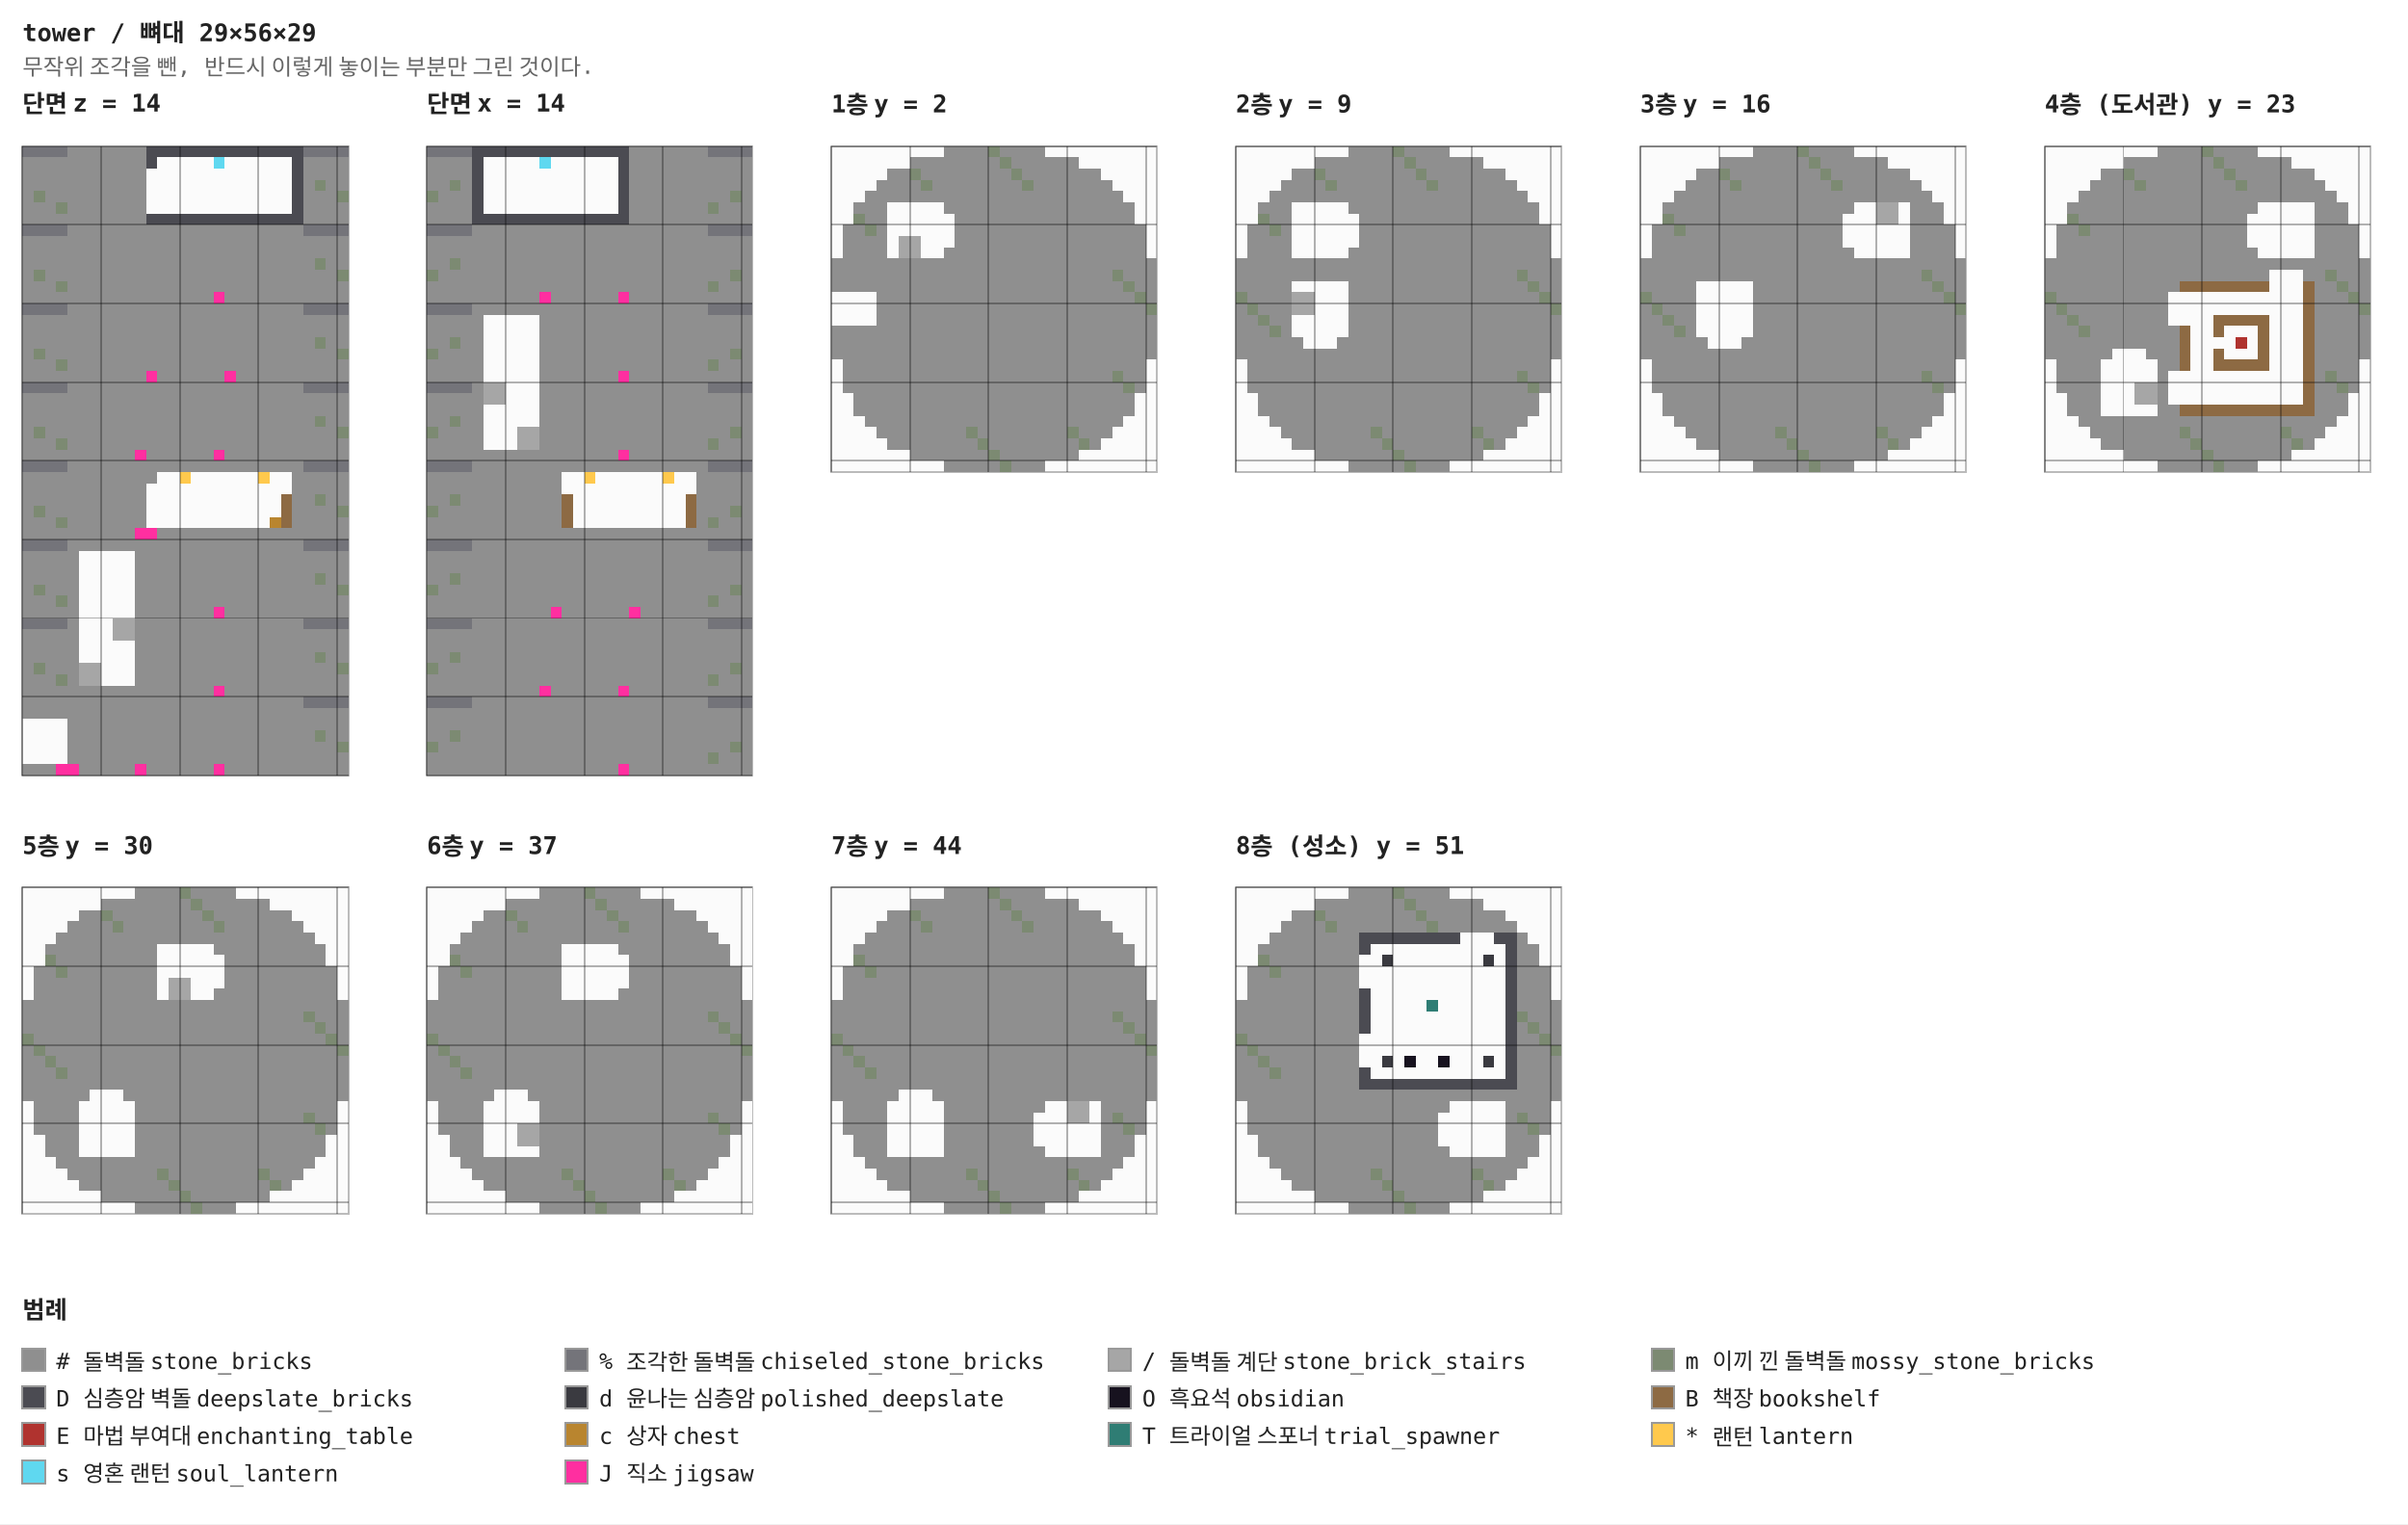
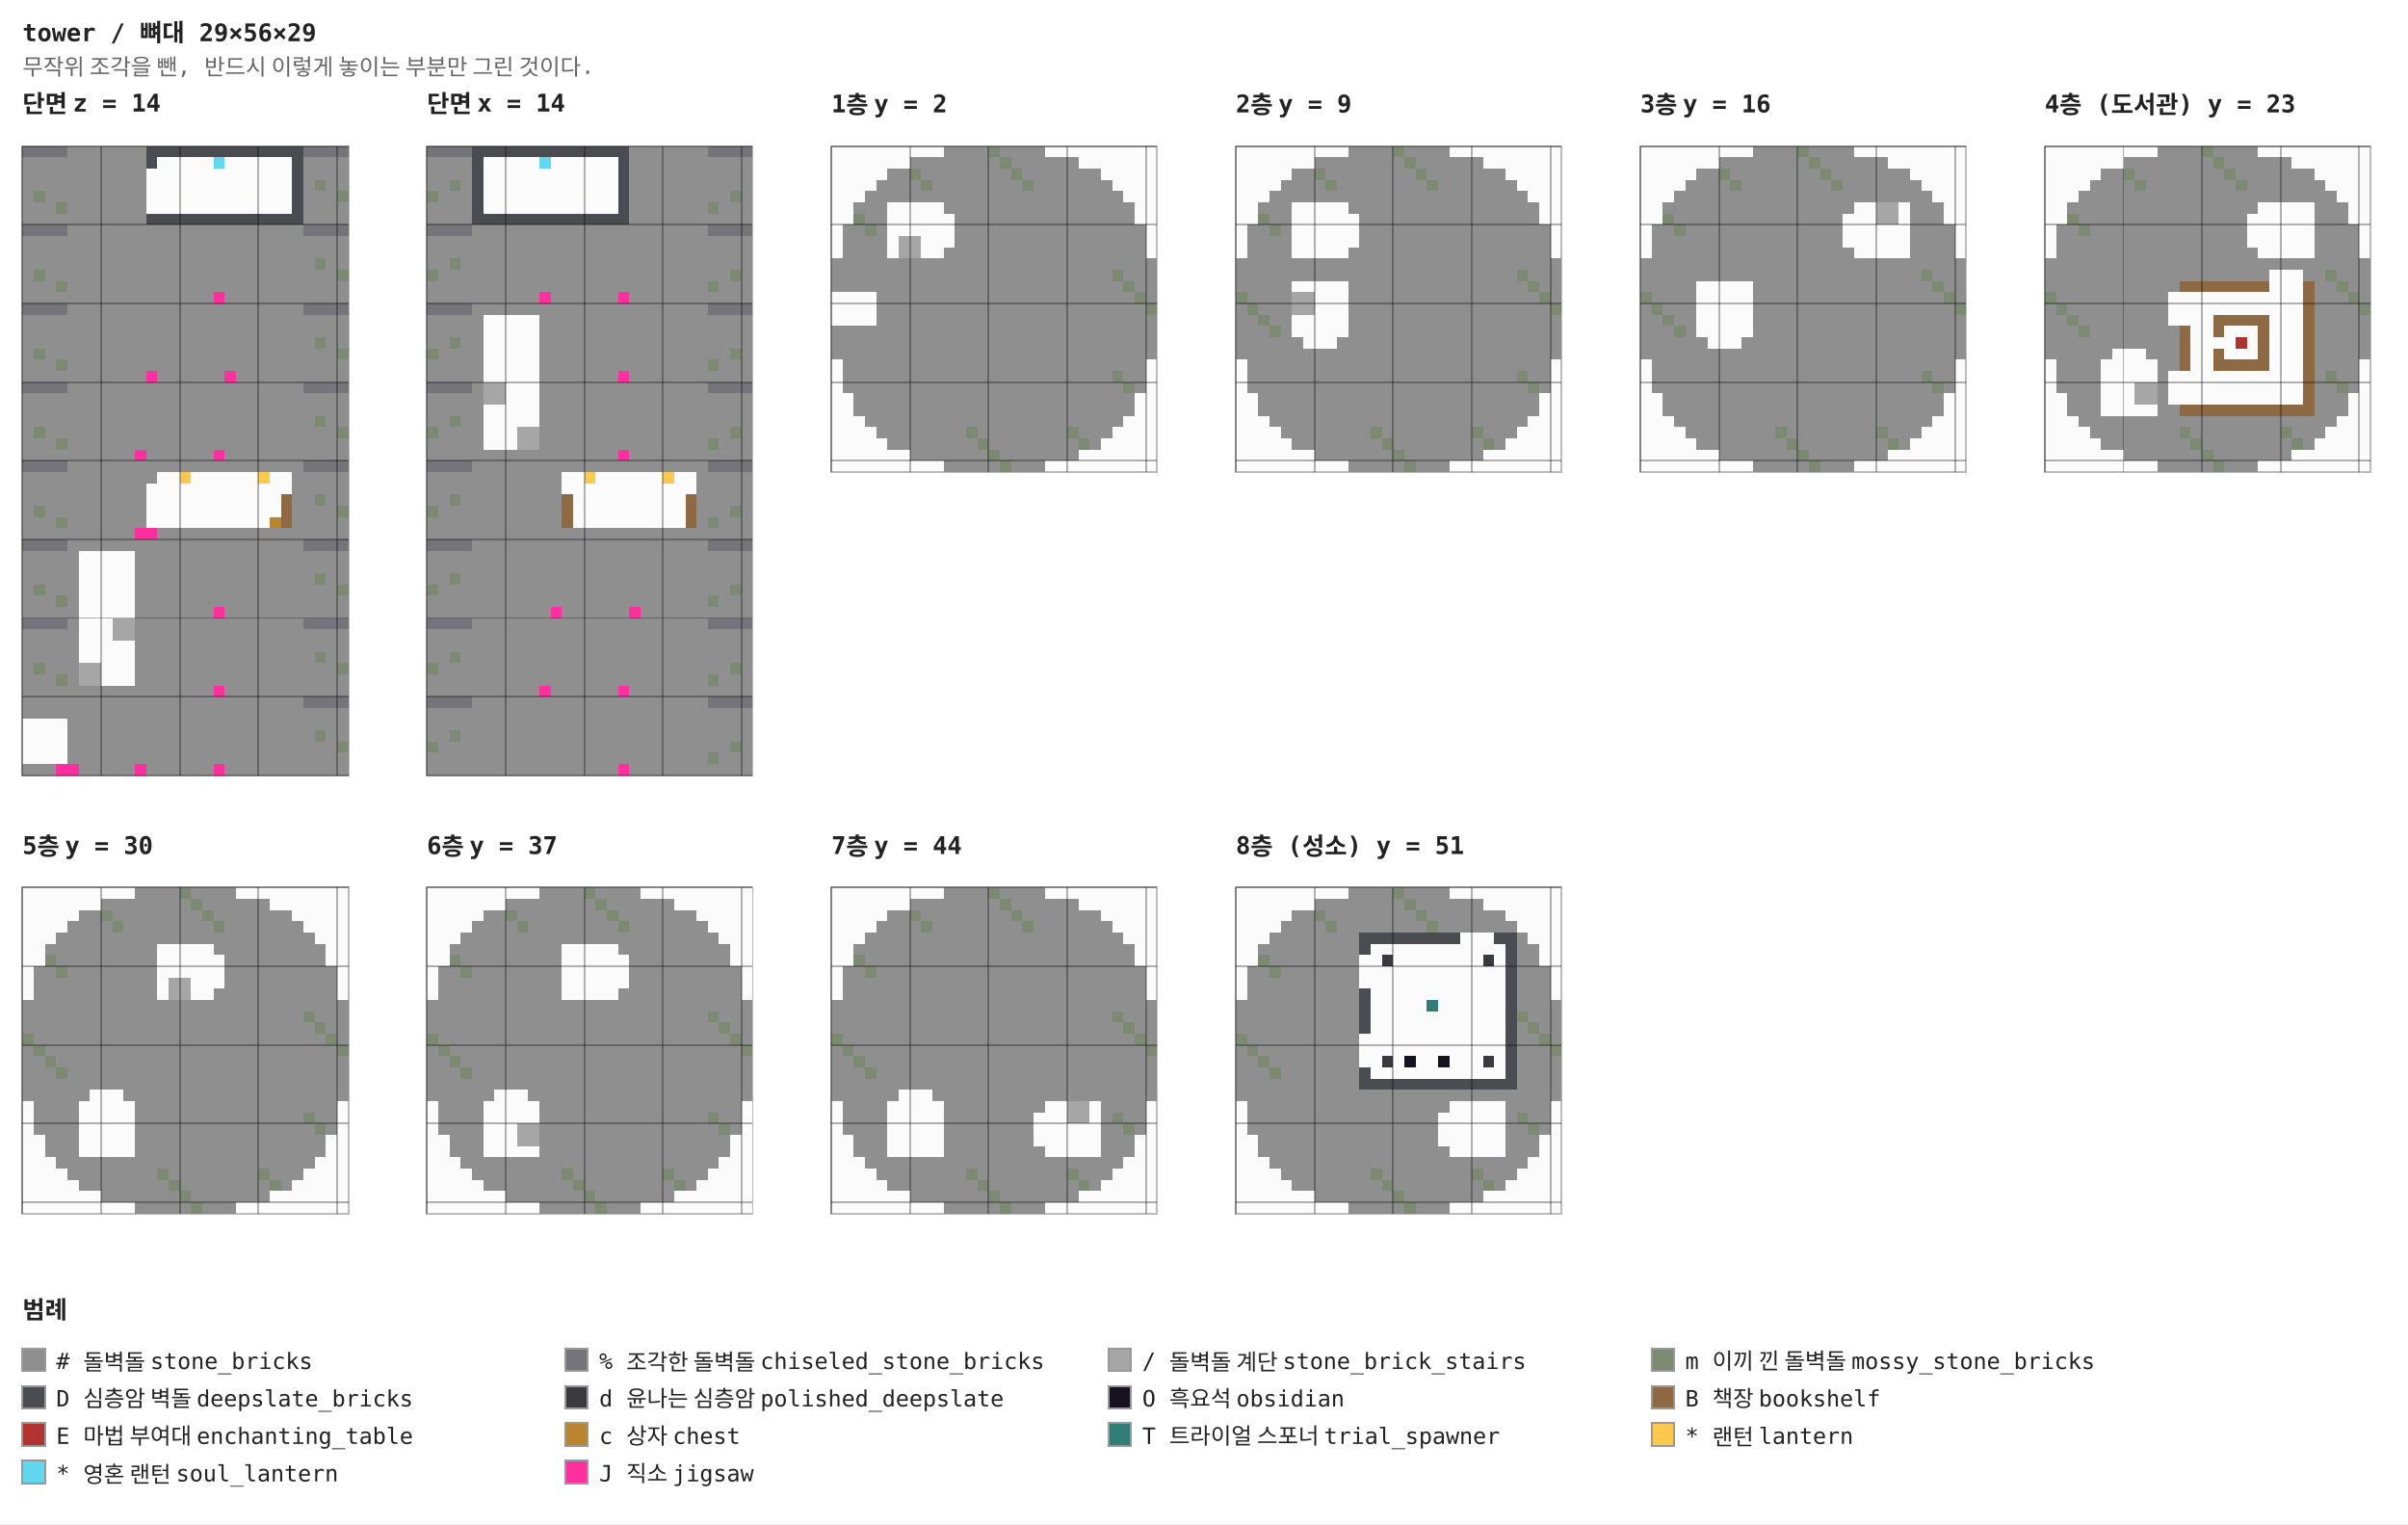
<svg xmlns="http://www.w3.org/2000/svg" width="1286" height="814" viewBox="0 0 1286 814" shape-rendering="crispEdges" font-family="Consolas,'Malgun Gothic','Noto Sans KR',monospace">
  <style>text{fill:#222;shape-rendering:auto}.cap{font-size:13px;font-weight:bold}.leg{font-size:12px}.sub{font-size:12px;fill:#666}.tick{font-size:8px;fill:#999;text-anchor:middle}.arrow{font-size:10px;fill:#fff;text-anchor:middle}.fine{stroke:#000;stroke-opacity:.07;stroke-width:1;fill:none}.grid{stroke:#000;stroke-opacity:.30;stroke-width:1}</style>
  <rect width="100%" height="100%" fill="#fff" />
  <text x="12" y="22" class="cap" font-size="16">tower / 뼈대   29×56×29</text>
  <text x="12" y="40" class="sub">무작위 조각을 뺀, 반드시 이렇게 놓이는 부분만 그린 것이다.</text>
  <text x="12" y="60" class="cap">단면 z = 14</text>
  <rect x="12" y="78" width="174" height="336" fill="#fbfbfb" stroke="#bbb" />
  <path transform="translate(12,78) scale(6)" fill="#74747a" d="M0 0h4v1h-4zM25 0h4v1h-4zM0 7h4v1h-4zM25 7h4v1h-4zM0 14h4v1h-4zM25 14h4v1h-4zM0 21h4v1h-4zM25 21h4v1h-4zM0 28h4v1h-4zM25 28h4v1h-4zM0 35h4v1h-4zM25 35h4v1h-4zM0 42h4v1h-4zM25 42h4v1h-4zM25 49h4v1h-4z" />
  <path transform="translate(12,78) scale(6)" fill="#8f8f8f" d="M4 0h7v1h-7zM0 1h11v1h-11zM25 1h4v1h-4zM0 2h11v1h-11zM25 2h4v1h-4zM0 3h11v1h-11zM25 3h1v1h-1zM27 3h2v1h-2zM0 4h1v1h-1zM2 4h9v1h-9zM25 4h3v1h-3zM0 5h3v1h-3zM4 5h7v1h-7zM25 5h4v1h-4zM0 6h11v1h-11zM25 6h4v1h-4zM4 7h21v1h-21zM0 8h29v1h-29zM0 9h29v1h-29zM0 10h26v1h-26zM27 10h2v1h-2zM0 11h1v1h-1zM2 11h26v1h-26zM0 12h3v1h-3zM4 12h25v1h-25zM0 13h17v1h-17zM18 13h11v1h-11zM4 14h21v1h-21zM0 15h29v1h-29zM0 16h29v1h-29zM0 17h26v1h-26zM27 17h2v1h-2zM0 18h1v1h-1zM2 18h26v1h-26zM0 19h3v1h-3zM4 19h25v1h-25zM0 20h11v1h-11zM12 20h6v1h-6zM19 20h10v1h-10zM4 21h21v1h-21zM0 22h29v1h-29zM0 23h29v1h-29zM0 24h26v1h-26zM27 24h2v1h-2zM0 25h1v1h-1zM2 25h26v1h-26zM0 26h3v1h-3zM4 26h25v1h-25zM0 27h10v1h-10zM11 27h6v1h-6zM18 27h11v1h-11zM4 28h21v1h-21zM0 29h12v1h-12zM24 29h5v1h-5zM0 30h11v1h-11zM24 30h5v1h-5zM0 31h11v1h-11zM24 31h2v1h-2zM27 31h2v1h-2zM0 32h1v1h-1zM2 32h9v1h-9zM24 32h4v1h-4zM0 33h3v1h-3zM4 33h7v1h-7zM24 33h5v1h-5zM0 34h10v1h-10zM12 34h17v1h-17zM4 35h21v1h-21zM0 36h5v1h-5zM10 36h19v1h-19zM0 37h5v1h-5zM10 37h19v1h-19zM0 38h5v1h-5zM10 38h16v1h-16zM27 38h2v1h-2zM0 39h1v1h-1zM2 39h3v1h-3zM10 39h18v1h-18zM0 40h3v1h-3zM4 40h1v1h-1zM10 40h19v1h-19zM0 41h5v1h-5zM10 41h7v1h-7zM18 41h11v1h-11zM4 42h1v1h-1zM10 42h15v1h-15zM0 43h5v1h-5zM10 43h19v1h-19zM0 44h5v1h-5zM10 44h19v1h-19zM0 45h5v1h-5zM10 45h16v1h-16zM27 45h2v1h-2zM0 46h1v1h-1zM2 46h3v1h-3zM10 46h18v1h-18zM0 47h3v1h-3zM4 47h1v1h-1zM10 47h19v1h-19zM0 48h17v1h-17zM18 48h11v1h-11zM0 49h25v1h-25zM0 50h29v1h-29zM4 51h25v1h-25zM4 52h22v1h-22zM27 52h2v1h-2zM4 53h24v1h-24zM4 54h25v1h-25zM0 55h3v1h-3zM5 55h5v1h-5zM11 55h6v1h-6zM18 55h11v1h-11z" />
  <path transform="translate(12,78) scale(6)" fill="#4b4b52" d="M11 0h14v1h-14zM11 1h1v1h-1zM24 1h1v1h-1zM24 2h1v1h-1zM24 3h1v1h-1zM24 4h1v1h-1zM24 5h1v1h-1zM11 6h14v1h-14z" />
  <path transform="translate(12,78) scale(6)" fill="#5fd8f0" d="M17 1h1v1h-1z" />
  <path transform="translate(12,78) scale(6)" fill="#7c8a72" d="M26 3h1v1h-1zM1 4h1v1h-1zM28 4h1v1h-1zM3 5h1v1h-1zM26 10h1v1h-1zM1 11h1v1h-1zM28 11h1v1h-1zM3 12h1v1h-1zM26 17h1v1h-1zM1 18h1v1h-1zM28 18h1v1h-1zM3 19h1v1h-1zM26 24h1v1h-1zM1 25h1v1h-1zM28 25h1v1h-1zM3 26h1v1h-1zM26 31h1v1h-1zM1 32h1v1h-1zM28 32h1v1h-1zM3 33h1v1h-1zM26 38h1v1h-1zM1 39h1v1h-1zM28 39h1v1h-1zM3 40h1v1h-1zM26 45h1v1h-1zM1 46h1v1h-1zM28 46h1v1h-1zM3 47h1v1h-1zM26 52h1v1h-1zM28 53h1v1h-1z" />
  <path transform="translate(12,78) scale(6)" fill="#ff2fa0" d="M17 13h1v1h-1zM11 20h1v1h-1zM18 20h1v1h-1zM10 27h1v1h-1zM17 27h1v1h-1zM10 34h2v1h-2zM17 41h1v1h-1zM17 48h1v1h-1zM3 55h2v1h-2zM10 55h1v1h-1zM17 55h1v1h-1z" />
  <path transform="translate(12,78) scale(6)" fill="#ffc94d" d="M14 29h1v1h-1zM21 29h1v1h-1z" />
  <path transform="translate(12,78) scale(6)" fill="#8d6a43" d="M23 31h1v1h-1zM23 32h1v1h-1zM23 33h1v1h-1z" />
  <path transform="translate(12,78) scale(6)" fill="#b9852f" d="M22 33h1v1h-1z" />
  <path transform="translate(12,78) scale(6)" fill="#a6a6a6" d="M8 42h2v1h-2zM8 43h2v1h-2zM5 46h2v1h-2zM5 47h2v1h-2z" />
  <line x1="12" y1="78" x2="12" y2="414" class="grid" />
  <line x1="54" y1="78" x2="54" y2="414" class="grid" />
  <line x1="96" y1="78" x2="96" y2="414" class="grid" />
  <line x1="138" y1="78" x2="138" y2="414" class="grid" />
  <line x1="180" y1="78" x2="180" y2="414" class="grid" />
  <line x1="12" y1="78" x2="186" y2="78" class="grid" />
  <line x1="12" y1="120" x2="186" y2="120" class="grid" />
  <line x1="12" y1="162" x2="186" y2="162" class="grid" />
  <line x1="12" y1="204" x2="186" y2="204" class="grid" />
  <line x1="12" y1="246" x2="186" y2="246" class="grid" />
  <line x1="12" y1="288" x2="186" y2="288" class="grid" />
  <line x1="12" y1="330" x2="186" y2="330" class="grid" />
  <line x1="12" y1="372" x2="186" y2="372" class="grid" />
  <line x1="12" y1="414" x2="186" y2="414" class="grid" />
  <text x="228" y="60" class="cap">단면 x = 14</text>
  <rect x="228" y="78" width="174" height="336" fill="#fbfbfb" stroke="#bbb" />
  <path transform="translate(228,78) scale(6)" fill="#74747a" d="M0 0h4v1h-4zM25 0h4v1h-4zM0 7h4v1h-4zM25 7h4v1h-4zM0 14h4v1h-4zM25 14h4v1h-4zM0 21h4v1h-4zM25 21h4v1h-4zM0 28h4v1h-4zM25 28h4v1h-4zM0 35h4v1h-4zM25 35h4v1h-4zM0 42h4v1h-4zM25 42h4v1h-4zM0 49h4v1h-4zM25 49h4v1h-4z" />
  <path transform="translate(228,78) scale(6)" fill="#4b4b52" d="M4 0h14v1h-14zM4 1h1v1h-1zM17 1h1v1h-1zM4 2h1v1h-1zM17 2h1v1h-1zM4 3h1v1h-1zM17 3h1v1h-1zM4 4h1v1h-1zM17 4h1v1h-1zM4 5h1v1h-1zM17 5h1v1h-1zM4 6h14v1h-14z" />
  <path transform="translate(228,78) scale(6)" fill="#8f8f8f" d="M18 0h7v1h-7zM0 1h4v1h-4zM18 1h11v1h-11zM0 2h4v1h-4zM18 2h11v1h-11zM0 3h2v1h-2zM3 3h1v1h-1zM18 3h11v1h-11zM1 4h3v1h-3zM18 4h9v1h-9zM28 4h1v1h-1zM0 5h4v1h-4zM18 5h7v1h-7zM26 5h3v1h-3zM0 6h4v1h-4zM18 6h11v1h-11zM4 7h21v1h-21zM0 8h29v1h-29zM0 9h29v1h-29zM0 10h2v1h-2zM3 10h26v1h-26zM1 11h26v1h-26zM28 11h1v1h-1zM0 12h25v1h-25zM26 12h3v1h-3zM0 13h10v1h-10zM11 13h6v1h-6zM18 13h11v1h-11zM4 14h21v1h-21zM0 15h5v1h-5zM10 15h19v1h-19zM0 16h5v1h-5zM10 16h19v1h-19zM0 17h2v1h-2zM3 17h2v1h-2zM10 17h19v1h-19zM1 18h4v1h-4zM10 18h17v1h-17zM28 18h1v1h-1zM0 19h5v1h-5zM10 19h15v1h-15zM26 19h3v1h-3zM0 20h5v1h-5zM10 20h7v1h-7zM18 20h11v1h-11zM4 21h1v1h-1zM10 21h15v1h-15zM0 22h5v1h-5zM10 22h19v1h-19zM0 23h5v1h-5zM10 23h19v1h-19zM0 24h2v1h-2zM3 24h2v1h-2zM10 24h19v1h-19zM1 25h4v1h-4zM10 25h17v1h-17zM28 25h1v1h-1zM0 26h5v1h-5zM10 26h15v1h-15zM26 26h3v1h-3zM0 27h17v1h-17zM18 27h11v1h-11zM4 28h21v1h-21zM0 29h12v1h-12zM24 29h5v1h-5zM0 30h12v1h-12zM24 30h5v1h-5zM0 31h2v1h-2zM3 31h9v1h-9zM24 31h5v1h-5zM1 32h11v1h-11zM24 32h3v1h-3zM28 32h1v1h-1zM0 33h12v1h-12zM24 33h1v1h-1zM26 33h3v1h-3zM0 34h29v1h-29zM4 35h21v1h-21zM0 36h29v1h-29zM0 37h29v1h-29zM0 38h2v1h-2zM3 38h26v1h-26zM1 39h26v1h-26zM28 39h1v1h-1zM0 40h25v1h-25zM26 40h3v1h-3zM0 41h11v1h-11zM12 41h6v1h-6zM19 41h10v1h-10zM4 42h21v1h-21zM0 43h29v1h-29zM0 44h29v1h-29zM0 45h2v1h-2zM3 45h26v1h-26zM1 46h26v1h-26zM28 46h1v1h-1zM0 47h25v1h-25zM26 47h3v1h-3zM0 48h10v1h-10zM11 48h6v1h-6zM18 48h11v1h-11zM4 49h21v1h-21zM0 50h29v1h-29zM0 51h29v1h-29zM0 52h2v1h-2zM3 52h26v1h-26zM1 53h26v1h-26zM28 53h1v1h-1zM0 54h25v1h-25zM26 54h3v1h-3zM0 55h17v1h-17zM18 55h11v1h-11z" />
  <path transform="translate(228,78) scale(6)" fill="#5fd8f0" d="M10 1h1v1h-1z" />
  <path transform="translate(228,78) scale(6)" fill="#7c8a72" d="M2 3h1v1h-1zM0 4h1v1h-1zM27 4h1v1h-1zM25 5h1v1h-1zM2 10h1v1h-1zM0 11h1v1h-1zM27 11h1v1h-1zM25 12h1v1h-1zM2 17h1v1h-1zM0 18h1v1h-1zM27 18h1v1h-1zM25 19h1v1h-1zM2 24h1v1h-1zM0 25h1v1h-1zM27 25h1v1h-1zM25 26h1v1h-1zM2 31h1v1h-1zM0 32h1v1h-1zM27 32h1v1h-1zM25 33h1v1h-1zM2 38h1v1h-1zM0 39h1v1h-1zM27 39h1v1h-1zM25 40h1v1h-1zM2 45h1v1h-1zM0 46h1v1h-1zM27 46h1v1h-1zM25 47h1v1h-1zM2 52h1v1h-1zM0 53h1v1h-1zM27 53h1v1h-1zM25 54h1v1h-1z" />
  <path transform="translate(228,78) scale(6)" fill="#ff2fa0" d="M10 13h1v1h-1zM17 13h1v1h-1zM17 20h1v1h-1zM17 27h1v1h-1zM11 41h1v1h-1zM18 41h1v1h-1zM10 48h1v1h-1zM17 48h1v1h-1zM17 55h1v1h-1z" />
  <path transform="translate(228,78) scale(6)" fill="#a6a6a6" d="M5 21h2v1h-2zM5 22h2v1h-2zM8 25h2v1h-2zM8 26h2v1h-2z" />
  <path transform="translate(228,78) scale(6)" fill="#ffc94d" d="M14 29h1v1h-1zM21 29h1v1h-1z" />
  <path transform="translate(228,78) scale(6)" fill="#8d6a43" d="M12 31h1v1h-1zM23 31h1v1h-1zM12 32h1v1h-1zM23 32h1v1h-1zM12 33h1v1h-1zM23 33h1v1h-1z" />
  <line x1="228" y1="78" x2="228" y2="414" class="grid" />
  <line x1="270" y1="78" x2="270" y2="414" class="grid" />
  <line x1="312" y1="78" x2="312" y2="414" class="grid" />
  <line x1="354" y1="78" x2="354" y2="414" class="grid" />
  <line x1="396" y1="78" x2="396" y2="414" class="grid" />
  <line x1="228" y1="78" x2="402" y2="78" class="grid" />
  <line x1="228" y1="120" x2="402" y2="120" class="grid" />
  <line x1="228" y1="162" x2="402" y2="162" class="grid" />
  <line x1="228" y1="204" x2="402" y2="204" class="grid" />
  <line x1="228" y1="246" x2="402" y2="246" class="grid" />
  <line x1="228" y1="288" x2="402" y2="288" class="grid" />
  <line x1="228" y1="330" x2="402" y2="330" class="grid" />
  <line x1="228" y1="372" x2="402" y2="372" class="grid" />
  <line x1="228" y1="414" x2="402" y2="414" class="grid" />
  <text x="444" y="60" class="cap">1층  y = 2</text>
  <rect x="444" y="78" width="174" height="174" fill="#fbfbfb" stroke="#bbb" />
  <path transform="translate(444,78) scale(6)" fill="#8f8f8f" d="M10 0h4v1h-4zM15 0h4v1h-4zM7 1h8v1h-8zM16 1h6v1h-6zM5 2h2v1h-2zM8 2h8v1h-8zM17 2h7v1h-7zM4 3h4v1h-4zM9 3h8v1h-8zM18 3h7v1h-7zM3 4h23v1h-23zM2 5h3v1h-3zM10 5h17v1h-17zM3 6h2v1h-2zM11 6h16v1h-16zM1 7h2v1h-2zM4 7h1v1h-1zM11 7h17v1h-17zM1 8h4v1h-4zM11 8h17v1h-17zM1 9h4v1h-4zM10 9h18v1h-18zM0 10h29v1h-29zM0 11h25v1h-25zM26 11h3v1h-3zM0 12h26v1h-26zM27 12h2v1h-2zM4 13h23v1h-23zM28 13h1v1h-1zM4 14h24v1h-24zM4 15h25v1h-25zM0 16h29v1h-29zM0 17h29v1h-29zM0 18h29v1h-29zM1 19h27v1h-27zM1 20h24v1h-24zM26 20h2v1h-2zM1 21h25v1h-25zM27 21h1v1h-1zM2 22h25v1h-25zM2 23h25v1h-25zM3 24h23v1h-23zM4 25h8v1h-8zM13 25h8v1h-8zM22 25h3v1h-3zM5 26h8v1h-8zM14 26h8v1h-8zM23 26h1v1h-1zM7 27h7v1h-7zM15 27h7v1h-7zM10 28h5v1h-5zM16 28h3v1h-3z" />
  <path transform="translate(444,78) scale(6)" fill="#7c8a72" d="M14 0h1v1h-1zM15 1h1v1h-1zM7 2h1v1h-1zM16 2h1v1h-1zM8 3h1v1h-1zM17 3h1v1h-1zM2 6h1v1h-1zM3 7h1v1h-1zM25 11h1v1h-1zM26 12h1v1h-1zM27 13h1v1h-1zM28 14h1v1h-1zM25 20h1v1h-1zM26 21h1v1h-1zM12 25h1v1h-1zM21 25h1v1h-1zM13 26h1v1h-1zM22 26h1v1h-1zM14 27h1v1h-1zM15 28h1v1h-1z" />
  <path transform="translate(444,78) scale(6)" fill="#a6a6a6" d="M6 8h2v1h-2zM6 9h2v1h-2z" />
  <line x1="444" y1="78" x2="444" y2="252" class="grid" />
  <line x1="486" y1="78" x2="486" y2="252" class="grid" />
  <line x1="528" y1="78" x2="528" y2="252" class="grid" />
  <line x1="570" y1="78" x2="570" y2="252" class="grid" />
  <line x1="612" y1="78" x2="612" y2="252" class="grid" />
  <line x1="444" y1="78" x2="618" y2="78" class="grid" />
  <line x1="444" y1="120" x2="618" y2="120" class="grid" />
  <line x1="444" y1="162" x2="618" y2="162" class="grid" />
  <line x1="444" y1="204" x2="618" y2="204" class="grid" />
  <line x1="444" y1="246" x2="618" y2="246" class="grid" />
  <text x="660" y="60" class="cap">2층  y = 9</text>
  <rect x="660" y="78" width="174" height="174" fill="#fbfbfb" stroke="#bbb" />
  <path transform="translate(660,78) scale(6)" fill="#8f8f8f" d="M10 0h4v1h-4zM15 0h4v1h-4zM7 1h8v1h-8zM16 1h6v1h-6zM5 2h2v1h-2zM8 2h8v1h-8zM17 2h7v1h-7zM4 3h4v1h-4zM9 3h8v1h-8zM18 3h7v1h-7zM3 4h23v1h-23zM2 5h3v1h-3zM10 5h17v1h-17zM3 6h2v1h-2zM11 6h16v1h-16zM1 7h2v1h-2zM4 7h1v1h-1zM11 7h17v1h-17zM1 8h4v1h-4zM11 8h17v1h-17zM1 9h4v1h-4zM10 9h18v1h-18zM0 10h29v1h-29zM0 11h25v1h-25zM26 11h3v1h-3zM0 12h5v1h-5zM10 12h16v1h-16zM27 12h2v1h-2zM1 13h4v1h-4zM10 13h17v1h-17zM28 13h1v1h-1zM0 14h1v1h-1zM2 14h3v1h-3zM10 14h18v1h-18zM0 15h2v1h-2zM3 15h2v1h-2zM10 15h19v1h-19zM0 16h3v1h-3zM4 16h1v1h-1zM10 16h19v1h-19zM0 17h6v1h-6zM9 17h20v1h-20zM0 18h29v1h-29zM1 19h27v1h-27zM1 20h24v1h-24zM26 20h2v1h-2zM1 21h25v1h-25zM27 21h1v1h-1zM2 22h25v1h-25zM2 23h25v1h-25zM3 24h23v1h-23zM4 25h8v1h-8zM13 25h8v1h-8zM22 25h3v1h-3zM5 26h8v1h-8zM14 26h8v1h-8zM23 26h1v1h-1zM7 27h7v1h-7zM15 27h7v1h-7zM10 28h5v1h-5zM16 28h3v1h-3z" />
  <path transform="translate(660,78) scale(6)" fill="#7c8a72" d="M14 0h1v1h-1zM15 1h1v1h-1zM7 2h1v1h-1zM16 2h1v1h-1zM8 3h1v1h-1zM17 3h1v1h-1zM2 6h1v1h-1zM3 7h1v1h-1zM25 11h1v1h-1zM26 12h1v1h-1zM0 13h1v1h-1zM27 13h1v1h-1zM1 14h1v1h-1zM28 14h1v1h-1zM2 15h1v1h-1zM3 16h1v1h-1zM25 20h1v1h-1zM26 21h1v1h-1zM12 25h1v1h-1zM21 25h1v1h-1zM13 26h1v1h-1zM22 26h1v1h-1zM14 27h1v1h-1zM15 28h1v1h-1z" />
  <path transform="translate(660,78) scale(6)" fill="#a6a6a6" d="M5 13h2v1h-2zM5 14h2v1h-2z" />
  <line x1="660" y1="78" x2="660" y2="252" class="grid" />
  <line x1="702" y1="78" x2="702" y2="252" class="grid" />
  <line x1="744" y1="78" x2="744" y2="252" class="grid" />
  <line x1="786" y1="78" x2="786" y2="252" class="grid" />
  <line x1="828" y1="78" x2="828" y2="252" class="grid" />
  <line x1="660" y1="78" x2="834" y2="78" class="grid" />
  <line x1="660" y1="120" x2="834" y2="120" class="grid" />
  <line x1="660" y1="162" x2="834" y2="162" class="grid" />
  <line x1="660" y1="204" x2="834" y2="204" class="grid" />
  <line x1="660" y1="246" x2="834" y2="246" class="grid" />
  <text x="876" y="60" class="cap">3층  y = 16</text>
  <rect x="876" y="78" width="174" height="174" fill="#fbfbfb" stroke="#bbb" />
  <path transform="translate(876,78) scale(6)" fill="#8f8f8f" d="M10 0h4v1h-4zM15 0h4v1h-4zM7 1h8v1h-8zM16 1h6v1h-6zM5 2h2v1h-2zM8 2h8v1h-8zM17 2h7v1h-7zM4 3h4v1h-4zM9 3h8v1h-8zM18 3h7v1h-7zM3 4h23v1h-23zM2 5h17v1h-17zM24 5h3v1h-3zM3 6h15v1h-15zM24 6h3v1h-3zM1 7h2v1h-2zM4 7h14v1h-14zM24 7h4v1h-4zM1 8h17v1h-17zM24 8h4v1h-4zM1 9h18v1h-18zM24 9h4v1h-4zM0 10h29v1h-29zM0 11h25v1h-25zM26 11h3v1h-3zM0 12h5v1h-5zM10 12h16v1h-16zM27 12h2v1h-2zM1 13h4v1h-4zM10 13h17v1h-17zM28 13h1v1h-1zM0 14h1v1h-1zM2 14h3v1h-3zM10 14h18v1h-18zM0 15h2v1h-2zM3 15h2v1h-2zM10 15h19v1h-19zM0 16h3v1h-3zM4 16h1v1h-1zM10 16h19v1h-19zM0 17h6v1h-6zM9 17h20v1h-20zM0 18h29v1h-29zM1 19h27v1h-27zM1 20h24v1h-24zM26 20h2v1h-2zM1 21h25v1h-25zM27 21h1v1h-1zM2 22h25v1h-25zM2 23h25v1h-25zM3 24h23v1h-23zM4 25h8v1h-8zM13 25h8v1h-8zM22 25h3v1h-3zM5 26h8v1h-8zM14 26h8v1h-8zM23 26h1v1h-1zM7 27h7v1h-7zM15 27h7v1h-7zM10 28h5v1h-5zM16 28h3v1h-3z" />
  <path transform="translate(876,78) scale(6)" fill="#7c8a72" d="M14 0h1v1h-1zM15 1h1v1h-1zM7 2h1v1h-1zM16 2h1v1h-1zM8 3h1v1h-1zM17 3h1v1h-1zM2 6h1v1h-1zM3 7h1v1h-1zM25 11h1v1h-1zM26 12h1v1h-1zM0 13h1v1h-1zM27 13h1v1h-1zM1 14h1v1h-1zM28 14h1v1h-1zM2 15h1v1h-1zM3 16h1v1h-1zM25 20h1v1h-1zM26 21h1v1h-1zM12 25h1v1h-1zM21 25h1v1h-1zM13 26h1v1h-1zM22 26h1v1h-1zM14 27h1v1h-1zM15 28h1v1h-1z" />
  <path transform="translate(876,78) scale(6)" fill="#a6a6a6" d="M21 5h2v1h-2zM21 6h2v1h-2z" />
  <line x1="876" y1="78" x2="876" y2="252" class="grid" />
  <line x1="918" y1="78" x2="918" y2="252" class="grid" />
  <line x1="960" y1="78" x2="960" y2="252" class="grid" />
  <line x1="1002" y1="78" x2="1002" y2="252" class="grid" />
  <line x1="1044" y1="78" x2="1044" y2="252" class="grid" />
  <line x1="876" y1="78" x2="1050" y2="78" class="grid" />
  <line x1="876" y1="120" x2="1050" y2="120" class="grid" />
  <line x1="876" y1="162" x2="1050" y2="162" class="grid" />
  <line x1="876" y1="204" x2="1050" y2="204" class="grid" />
  <line x1="876" y1="246" x2="1050" y2="246" class="grid" />
  <text x="1092" y="60" class="cap">4층 (도서관)  y = 23</text>
  <rect x="1092" y="78" width="174" height="174" fill="#fbfbfb" stroke="#bbb" />
  <path transform="translate(1092,78) scale(6)" fill="#8f8f8f" d="M10 0h4v1h-4zM15 0h4v1h-4zM7 1h8v1h-8zM16 1h6v1h-6zM5 2h2v1h-2zM8 2h8v1h-8zM17 2h7v1h-7zM4 3h4v1h-4zM9 3h8v1h-8zM18 3h7v1h-7zM3 4h23v1h-23zM2 5h17v1h-17zM24 5h3v1h-3zM3 6h15v1h-15zM24 6h3v1h-3zM1 7h2v1h-2zM4 7h14v1h-14zM24 7h4v1h-4zM1 8h17v1h-17zM24 8h4v1h-4zM1 9h18v1h-18zM24 9h4v1h-4zM0 10h29v1h-29zM0 11h20v1h-20zM23 11h2v1h-2zM26 11h3v1h-3zM0 12h12v1h-12zM24 12h2v1h-2zM27 12h2v1h-2zM1 13h10v1h-10zM24 13h3v1h-3zM28 13h1v1h-1zM0 14h1v1h-1zM2 14h9v1h-9zM24 14h4v1h-4zM0 15h2v1h-2zM3 15h8v1h-8zM24 15h5v1h-5zM0 16h3v1h-3zM4 16h8v1h-8zM24 16h5v1h-5zM0 17h12v1h-12zM24 17h5v1h-5zM0 18h6v1h-6zM9 18h3v1h-3zM24 18h5v1h-5zM1 19h4v1h-4zM10 19h2v1h-2zM24 19h4v1h-4zM1 20h4v1h-4zM10 20h1v1h-1zM24 20h1v1h-1zM26 20h2v1h-2zM1 21h4v1h-4zM10 21h1v1h-1zM24 21h2v1h-2zM27 21h1v1h-1zM2 22h3v1h-3zM10 22h1v1h-1zM24 22h3v1h-3zM2 23h3v1h-3zM10 23h2v1h-2zM24 23h3v1h-3zM3 24h23v1h-23zM4 25h8v1h-8zM13 25h8v1h-8zM22 25h3v1h-3zM5 26h8v1h-8zM14 26h8v1h-8zM23 26h1v1h-1zM7 27h7v1h-7zM15 27h7v1h-7zM10 28h5v1h-5zM16 28h3v1h-3z" />
  <path transform="translate(1092,78) scale(6)" fill="#7c8a72" d="M14 0h1v1h-1zM15 1h1v1h-1zM7 2h1v1h-1zM16 2h1v1h-1zM8 3h1v1h-1zM17 3h1v1h-1zM2 6h1v1h-1zM3 7h1v1h-1zM25 11h1v1h-1zM26 12h1v1h-1zM0 13h1v1h-1zM27 13h1v1h-1zM1 14h1v1h-1zM28 14h1v1h-1zM2 15h1v1h-1zM3 16h1v1h-1zM25 20h1v1h-1zM26 21h1v1h-1zM12 25h1v1h-1zM21 25h1v1h-1zM13 26h1v1h-1zM22 26h1v1h-1zM14 27h1v1h-1zM15 28h1v1h-1z" />
  <path transform="translate(1092,78) scale(6)" fill="#8d6a43" d="M12 12h8v1h-8zM23 12h1v1h-1zM23 13h1v1h-1zM23 14h1v1h-1zM15 15h5v1h-5zM23 15h1v1h-1zM12 16h1v1h-1zM15 16h1v1h-1zM19 16h1v1h-1zM23 16h1v1h-1zM12 17h1v1h-1zM19 17h1v1h-1zM23 17h1v1h-1zM12 18h1v1h-1zM15 18h1v1h-1zM19 18h1v1h-1zM23 18h1v1h-1zM12 19h1v1h-1zM15 19h5v1h-5zM23 19h1v1h-1zM23 20h1v1h-1zM23 21h1v1h-1zM23 22h1v1h-1zM12 23h12v1h-12z" />
  <path transform="translate(1092,78) scale(6)" fill="#b0332f" d="M17 17h1v1h-1z" />
  <path transform="translate(1092,78) scale(6)" fill="#a6a6a6" d="M8 21h2v1h-2zM8 22h2v1h-2z" />
  <line x1="1092" y1="78" x2="1092" y2="252" class="grid" />
  <line x1="1134" y1="78" x2="1134" y2="252" class="grid" />
  <line x1="1176" y1="78" x2="1176" y2="252" class="grid" />
  <line x1="1218" y1="78" x2="1218" y2="252" class="grid" />
  <line x1="1260" y1="78" x2="1260" y2="252" class="grid" />
  <line x1="1092" y1="78" x2="1266" y2="78" class="grid" />
  <line x1="1092" y1="120" x2="1266" y2="120" class="grid" />
  <line x1="1092" y1="162" x2="1266" y2="162" class="grid" />
  <line x1="1092" y1="204" x2="1266" y2="204" class="grid" />
  <line x1="1092" y1="246" x2="1266" y2="246" class="grid" />
  <text x="12" y="456" class="cap">5층  y = 30</text>
  <rect x="12" y="474" width="174" height="174" fill="#fbfbfb" stroke="#bbb" />
  <path transform="translate(12,474) scale(6)" fill="#8f8f8f" d="M10 0h4v1h-4zM15 0h4v1h-4zM7 1h8v1h-8zM16 1h6v1h-6zM5 2h2v1h-2zM8 2h8v1h-8zM17 2h7v1h-7zM4 3h4v1h-4zM9 3h8v1h-8zM18 3h7v1h-7zM3 4h23v1h-23zM2 5h10v1h-10zM17 5h10v1h-10zM3 6h9v1h-9zM18 6h9v1h-9zM1 7h2v1h-2zM4 7h8v1h-8zM18 7h10v1h-10zM1 8h11v1h-11zM18 8h10v1h-10zM1 9h11v1h-11zM17 9h11v1h-11zM0 10h29v1h-29zM0 11h25v1h-25zM26 11h3v1h-3zM0 12h26v1h-26zM27 12h2v1h-2zM1 13h26v1h-26zM28 13h1v1h-1zM0 14h1v1h-1zM2 14h26v1h-26zM0 15h2v1h-2zM3 15h26v1h-26zM0 16h3v1h-3zM4 16h25v1h-25zM0 17h29v1h-29zM0 18h6v1h-6zM9 18h20v1h-20zM1 19h4v1h-4zM10 19h18v1h-18zM1 20h4v1h-4zM10 20h15v1h-15zM26 20h2v1h-2zM1 21h4v1h-4zM10 21h16v1h-16zM27 21h1v1h-1zM2 22h3v1h-3zM10 22h17v1h-17zM2 23h3v1h-3zM10 23h17v1h-17zM3 24h23v1h-23zM4 25h8v1h-8zM13 25h8v1h-8zM22 25h3v1h-3zM5 26h8v1h-8zM14 26h8v1h-8zM23 26h1v1h-1zM7 27h7v1h-7zM15 27h7v1h-7zM10 28h5v1h-5zM16 28h3v1h-3z" />
  <path transform="translate(12,474) scale(6)" fill="#7c8a72" d="M14 0h1v1h-1zM15 1h1v1h-1zM7 2h1v1h-1zM16 2h1v1h-1zM8 3h1v1h-1zM17 3h1v1h-1zM2 6h1v1h-1zM3 7h1v1h-1zM25 11h1v1h-1zM26 12h1v1h-1zM0 13h1v1h-1zM27 13h1v1h-1zM1 14h1v1h-1zM28 14h1v1h-1zM2 15h1v1h-1zM3 16h1v1h-1zM25 20h1v1h-1zM26 21h1v1h-1zM12 25h1v1h-1zM21 25h1v1h-1zM13 26h1v1h-1zM22 26h1v1h-1zM14 27h1v1h-1zM15 28h1v1h-1z" />
  <path transform="translate(12,474) scale(6)" fill="#a6a6a6" d="M13 8h2v1h-2zM13 9h2v1h-2z" />
  <line x1="12" y1="474" x2="12" y2="648" class="grid" />
  <line x1="54" y1="474" x2="54" y2="648" class="grid" />
  <line x1="96" y1="474" x2="96" y2="648" class="grid" />
  <line x1="138" y1="474" x2="138" y2="648" class="grid" />
  <line x1="180" y1="474" x2="180" y2="648" class="grid" />
  <line x1="12" y1="474" x2="186" y2="474" class="grid" />
  <line x1="12" y1="516" x2="186" y2="516" class="grid" />
  <line x1="12" y1="558" x2="186" y2="558" class="grid" />
  <line x1="12" y1="600" x2="186" y2="600" class="grid" />
  <line x1="12" y1="642" x2="186" y2="642" class="grid" />
  <text x="228" y="456" class="cap">6층  y = 37</text>
  <rect x="228" y="474" width="174" height="174" fill="#fbfbfb" stroke="#bbb" />
  <path transform="translate(228,474) scale(6)" fill="#8f8f8f" d="M10 0h4v1h-4zM15 0h4v1h-4zM7 1h8v1h-8zM16 1h6v1h-6zM5 2h2v1h-2zM8 2h8v1h-8zM17 2h7v1h-7zM4 3h4v1h-4zM9 3h8v1h-8zM18 3h7v1h-7zM3 4h23v1h-23zM2 5h10v1h-10zM17 5h10v1h-10zM3 6h9v1h-9zM18 6h9v1h-9zM1 7h2v1h-2zM4 7h8v1h-8zM18 7h10v1h-10zM1 8h11v1h-11zM18 8h10v1h-10zM1 9h11v1h-11zM17 9h11v1h-11zM0 10h29v1h-29zM0 11h25v1h-25zM26 11h3v1h-3zM0 12h26v1h-26zM27 12h2v1h-2zM1 13h26v1h-26zM28 13h1v1h-1zM0 14h1v1h-1zM2 14h26v1h-26zM0 15h2v1h-2zM3 15h26v1h-26zM0 16h3v1h-3zM4 16h25v1h-25zM0 17h29v1h-29zM0 18h6v1h-6zM9 18h20v1h-20zM1 19h4v1h-4zM10 19h18v1h-18zM1 20h4v1h-4zM10 20h15v1h-15zM26 20h2v1h-2zM1 21h4v1h-4zM10 21h16v1h-16zM27 21h1v1h-1zM2 22h3v1h-3zM10 22h17v1h-17zM2 23h3v1h-3zM10 23h17v1h-17zM3 24h23v1h-23zM4 25h8v1h-8zM13 25h8v1h-8zM22 25h3v1h-3zM5 26h8v1h-8zM14 26h8v1h-8zM23 26h1v1h-1zM7 27h7v1h-7zM15 27h7v1h-7zM10 28h5v1h-5zM16 28h3v1h-3z" />
  <path transform="translate(228,474) scale(6)" fill="#7c8a72" d="M14 0h1v1h-1zM15 1h1v1h-1zM7 2h1v1h-1zM16 2h1v1h-1zM8 3h1v1h-1zM17 3h1v1h-1zM2 6h1v1h-1zM3 7h1v1h-1zM25 11h1v1h-1zM26 12h1v1h-1zM0 13h1v1h-1zM27 13h1v1h-1zM1 14h1v1h-1zM28 14h1v1h-1zM2 15h1v1h-1zM3 16h1v1h-1zM25 20h1v1h-1zM26 21h1v1h-1zM12 25h1v1h-1zM21 25h1v1h-1zM13 26h1v1h-1zM22 26h1v1h-1zM14 27h1v1h-1zM15 28h1v1h-1z" />
  <path transform="translate(228,474) scale(6)" fill="#a6a6a6" d="M8 21h2v1h-2zM8 22h2v1h-2z" />
  <line x1="228" y1="474" x2="228" y2="648" class="grid" />
  <line x1="270" y1="474" x2="270" y2="648" class="grid" />
  <line x1="312" y1="474" x2="312" y2="648" class="grid" />
  <line x1="354" y1="474" x2="354" y2="648" class="grid" />
  <line x1="396" y1="474" x2="396" y2="648" class="grid" />
  <line x1="228" y1="474" x2="402" y2="474" class="grid" />
  <line x1="228" y1="516" x2="402" y2="516" class="grid" />
  <line x1="228" y1="558" x2="402" y2="558" class="grid" />
  <line x1="228" y1="600" x2="402" y2="600" class="grid" />
  <line x1="228" y1="642" x2="402" y2="642" class="grid" />
  <text x="444" y="456" class="cap">7층  y = 44</text>
  <rect x="444" y="474" width="174" height="174" fill="#fbfbfb" stroke="#bbb" />
  <path transform="translate(444,474) scale(6)" fill="#8f8f8f" d="M10 0h4v1h-4zM15 0h4v1h-4zM7 1h8v1h-8zM16 1h6v1h-6zM5 2h2v1h-2zM8 2h8v1h-8zM17 2h7v1h-7zM4 3h4v1h-4zM9 3h8v1h-8zM18 3h7v1h-7zM3 4h23v1h-23zM2 5h25v1h-25zM3 6h24v1h-24zM1 7h2v1h-2zM4 7h24v1h-24zM1 8h27v1h-27zM1 9h27v1h-27zM0 10h29v1h-29zM0 11h25v1h-25zM26 11h3v1h-3zM0 12h26v1h-26zM27 12h2v1h-2zM1 13h26v1h-26zM28 13h1v1h-1zM0 14h1v1h-1zM2 14h26v1h-26zM0 15h2v1h-2zM3 15h26v1h-26zM0 16h3v1h-3zM4 16h25v1h-25zM0 17h29v1h-29zM0 18h6v1h-6zM9 18h20v1h-20zM1 19h4v1h-4zM10 19h9v1h-9zM24 19h4v1h-4zM1 20h4v1h-4zM10 20h8v1h-8zM24 20h1v1h-1zM26 20h2v1h-2zM1 21h4v1h-4zM10 21h8v1h-8zM24 21h2v1h-2zM27 21h1v1h-1zM2 22h3v1h-3zM10 22h8v1h-8zM24 22h3v1h-3zM2 23h3v1h-3zM10 23h9v1h-9zM24 23h3v1h-3zM3 24h23v1h-23zM4 25h8v1h-8zM13 25h8v1h-8zM22 25h3v1h-3zM5 26h8v1h-8zM14 26h8v1h-8zM23 26h1v1h-1zM7 27h7v1h-7zM15 27h7v1h-7zM10 28h5v1h-5zM16 28h3v1h-3z" />
  <path transform="translate(444,474) scale(6)" fill="#7c8a72" d="M14 0h1v1h-1zM15 1h1v1h-1zM7 2h1v1h-1zM16 2h1v1h-1zM8 3h1v1h-1zM17 3h1v1h-1zM2 6h1v1h-1zM3 7h1v1h-1zM25 11h1v1h-1zM26 12h1v1h-1zM0 13h1v1h-1zM27 13h1v1h-1zM1 14h1v1h-1zM28 14h1v1h-1zM2 15h1v1h-1zM3 16h1v1h-1zM25 20h1v1h-1zM26 21h1v1h-1zM12 25h1v1h-1zM21 25h1v1h-1zM13 26h1v1h-1zM22 26h1v1h-1zM14 27h1v1h-1zM15 28h1v1h-1z" />
  <path transform="translate(444,474) scale(6)" fill="#a6a6a6" d="M21 19h2v1h-2zM21 20h2v1h-2z" />
  <line x1="444" y1="474" x2="444" y2="648" class="grid" />
  <line x1="486" y1="474" x2="486" y2="648" class="grid" />
  <line x1="528" y1="474" x2="528" y2="648" class="grid" />
  <line x1="570" y1="474" x2="570" y2="648" class="grid" />
  <line x1="612" y1="474" x2="612" y2="648" class="grid" />
  <line x1="444" y1="474" x2="618" y2="474" class="grid" />
  <line x1="444" y1="516" x2="618" y2="516" class="grid" />
  <line x1="444" y1="558" x2="618" y2="558" class="grid" />
  <line x1="444" y1="600" x2="618" y2="600" class="grid" />
  <line x1="444" y1="642" x2="618" y2="642" class="grid" />
  <text x="660" y="456" class="cap">8층 (성소)  y = 51</text>
  <rect x="660" y="474" width="174" height="174" fill="#fbfbfb" stroke="#bbb" />
  <path transform="translate(660,474) scale(6)" fill="#8f8f8f" d="M10 0h4v1h-4zM15 0h4v1h-4zM7 1h8v1h-8zM16 1h6v1h-6zM5 2h2v1h-2zM8 2h8v1h-8zM17 2h7v1h-7zM4 3h4v1h-4zM9 3h8v1h-8zM18 3h7v1h-7zM3 4h8v1h-8zM25 4h1v1h-1zM2 5h9v1h-9zM25 5h2v1h-2zM3 6h8v1h-8zM25 6h2v1h-2zM1 7h2v1h-2zM4 7h7v1h-7zM25 7h3v1h-3zM1 8h10v1h-10zM25 8h3v1h-3zM1 9h10v1h-10zM25 9h3v1h-3zM0 10h11v1h-11zM25 10h4v1h-4zM0 11h11v1h-11zM26 11h3v1h-3zM0 12h11v1h-11zM25 12h1v1h-1zM27 12h2v1h-2zM1 13h10v1h-10zM25 13h2v1h-2zM28 13h1v1h-1zM0 14h1v1h-1zM2 14h9v1h-9zM25 14h3v1h-3zM0 15h2v1h-2zM3 15h8v1h-8zM25 15h4v1h-4zM0 16h3v1h-3zM4 16h7v1h-7zM25 16h4v1h-4zM0 17h11v1h-11zM25 17h4v1h-4zM0 18h29v1h-29zM1 19h18v1h-18zM24 19h4v1h-4zM1 20h17v1h-17zM24 20h1v1h-1zM26 20h2v1h-2zM1 21h17v1h-17zM24 21h2v1h-2zM27 21h1v1h-1zM2 22h16v1h-16zM24 22h3v1h-3zM2 23h17v1h-17zM24 23h3v1h-3zM3 24h23v1h-23zM4 25h8v1h-8zM13 25h8v1h-8zM22 25h3v1h-3zM5 26h8v1h-8zM14 26h8v1h-8zM23 26h1v1h-1zM7 27h7v1h-7zM15 27h7v1h-7zM10 28h5v1h-5zM16 28h3v1h-3z" />
  <path transform="translate(660,474) scale(6)" fill="#7c8a72" d="M14 0h1v1h-1zM15 1h1v1h-1zM7 2h1v1h-1zM16 2h1v1h-1zM8 3h1v1h-1zM17 3h1v1h-1zM2 6h1v1h-1zM3 7h1v1h-1zM25 11h1v1h-1zM26 12h1v1h-1zM0 13h1v1h-1zM27 13h1v1h-1zM1 14h1v1h-1zM28 14h1v1h-1zM2 15h1v1h-1zM3 16h1v1h-1zM25 20h1v1h-1zM26 21h1v1h-1zM12 25h1v1h-1zM21 25h1v1h-1zM13 26h1v1h-1zM22 26h1v1h-1zM14 27h1v1h-1zM15 28h1v1h-1z" />
  <path transform="translate(660,474) scale(6)" fill="#4b4b52" d="M11 4h9v1h-9zM23 4h2v1h-2zM11 5h1v1h-1zM24 5h1v1h-1zM24 6h1v1h-1zM24 7h1v1h-1zM24 8h1v1h-1zM11 9h1v1h-1zM24 9h1v1h-1zM11 10h1v1h-1zM24 10h1v1h-1zM11 11h1v1h-1zM24 11h1v1h-1zM11 12h1v1h-1zM24 12h1v1h-1zM24 13h1v1h-1zM24 14h1v1h-1zM24 15h1v1h-1zM11 16h1v1h-1zM24 16h1v1h-1zM11 17h14v1h-14z" />
  <path transform="translate(660,474) scale(6)" fill="#3a3a40" d="M13 6h1v1h-1zM22 6h1v1h-1zM13 15h1v1h-1zM22 15h1v1h-1z" />
  <path transform="translate(660,474) scale(6)" fill="#2f7d74" d="M17 10h1v1h-1z" />
  <path transform="translate(660,474) scale(6)" fill="#17121f" d="M15 15h1v1h-1zM18 15h1v1h-1z" />
  <line x1="660" y1="474" x2="660" y2="648" class="grid" />
  <line x1="702" y1="474" x2="702" y2="648" class="grid" />
  <line x1="744" y1="474" x2="744" y2="648" class="grid" />
  <line x1="786" y1="474" x2="786" y2="648" class="grid" />
  <line x1="828" y1="474" x2="828" y2="648" class="grid" />
  <line x1="660" y1="474" x2="834" y2="474" class="grid" />
  <line x1="660" y1="516" x2="834" y2="516" class="grid" />
  <line x1="660" y1="558" x2="834" y2="558" class="grid" />
  <line x1="660" y1="600" x2="834" y2="600" class="grid" />
  <line x1="660" y1="642" x2="834" y2="642" class="grid" />
  <text x="12" y="704" class="cap">범례</text>
  <rect x="12" y="720" width="12" height="12" fill="#8f8f8f" stroke="#999" />
  <text x="30" y="731" class="leg">#  돌벽돌  stone_bricks</text>
  <rect x="302" y="720" width="12" height="12" fill="#74747a" stroke="#999" />
  <text x="320" y="731" class="leg">%  조각한 돌벽돌  chiseled_stone_bricks</text>
  <rect x="592" y="720" width="12" height="12" fill="#a6a6a6" stroke="#999" />
  <text x="610" y="731" class="leg">/  돌벽돌 계단  stone_brick_stairs</text>
  <rect x="882" y="720" width="12" height="12" fill="#7c8a72" stroke="#999" />
  <text x="900" y="731" class="leg">m  이끼 낀 돌벽돌  mossy_stone_bricks</text>
  <rect x="12" y="740" width="12" height="12" fill="#4b4b52" stroke="#999" />
  <text x="30" y="751" class="leg">D  심층암 벽돌  deepslate_bricks</text>
  <rect x="302" y="740" width="12" height="12" fill="#3a3a40" stroke="#999" />
  <text x="320" y="751" class="leg">d  윤나는 심층암  polished_deepslate</text>
  <rect x="592" y="740" width="12" height="12" fill="#17121f" stroke="#999" />
  <text x="610" y="751" class="leg">O  흑요석  obsidian</text>
  <rect x="882" y="740" width="12" height="12" fill="#8d6a43" stroke="#999" />
  <text x="900" y="751" class="leg">B  책장  bookshelf</text>
  <rect x="12" y="760" width="12" height="12" fill="#b0332f" stroke="#999" />
  <text x="30" y="771" class="leg">E  마법 부여대  enchanting_table</text>
  <rect x="302" y="760" width="12" height="12" fill="#b9852f" stroke="#999" />
  <text x="320" y="771" class="leg">c  상자  chest</text>
  <rect x="592" y="760" width="12" height="12" fill="#2f7d74" stroke="#999" />
  <text x="610" y="771" class="leg">T  트라이얼 스포너  trial_spawner</text>
  <rect x="882" y="760" width="12" height="12" fill="#ffc94d" stroke="#999" />
  <text x="900" y="771" class="leg">*  랜턴  lantern</text>
  <rect x="12" y="780" width="12" height="12" fill="#5fd8f0" stroke="#999" />
-   <text x="30" y="791" class="leg">s  영혼 랜턴  soul_lantern</text>
+   <text x="30" y="791" class="leg">*  영혼 랜턴  soul_lantern</text>
  <rect x="302" y="780" width="12" height="12" fill="#ff2fa0" stroke="#999" />
  <text x="320" y="791" class="leg">J  직소  jigsaw</text>
</svg>
